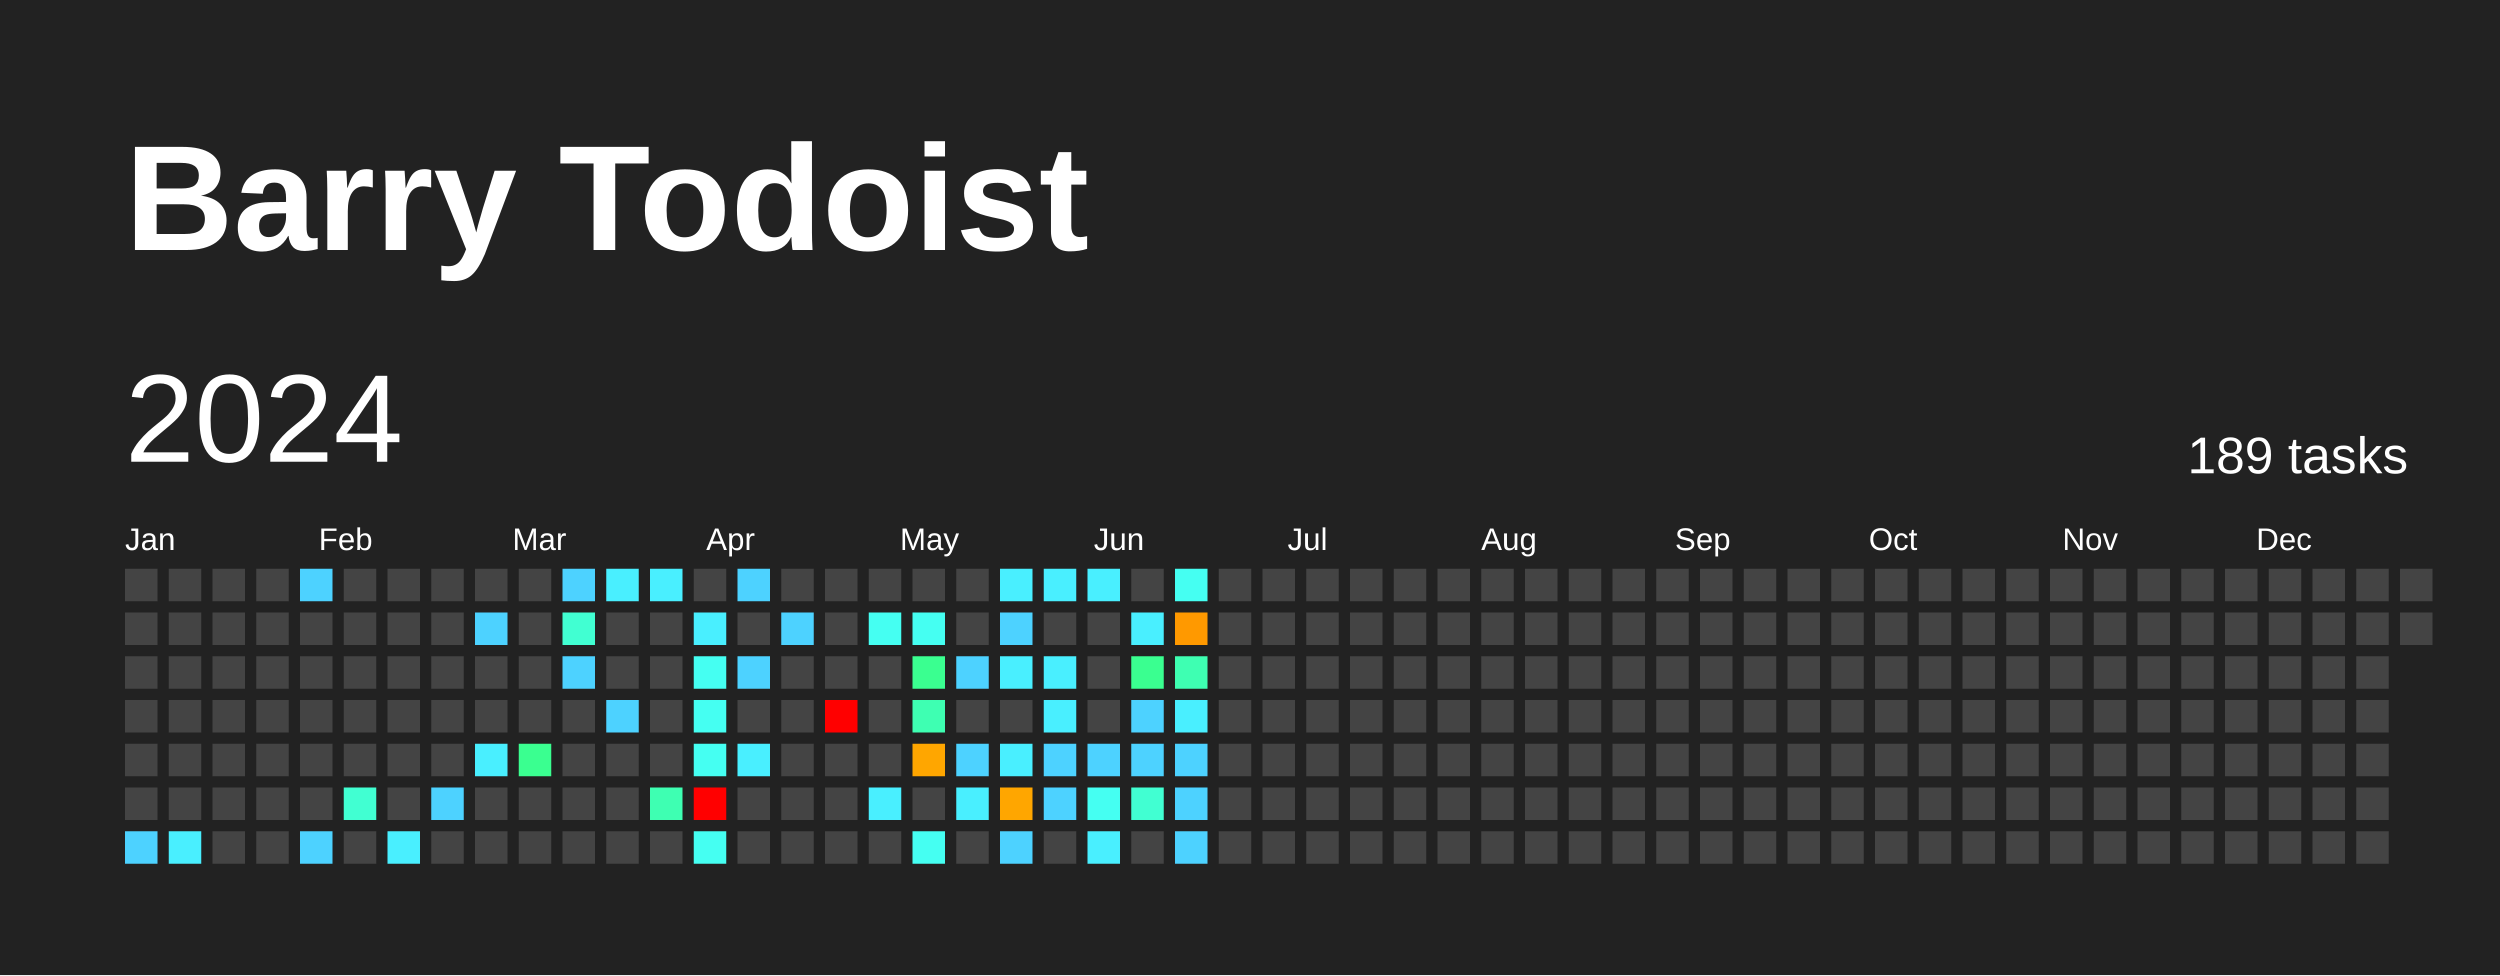
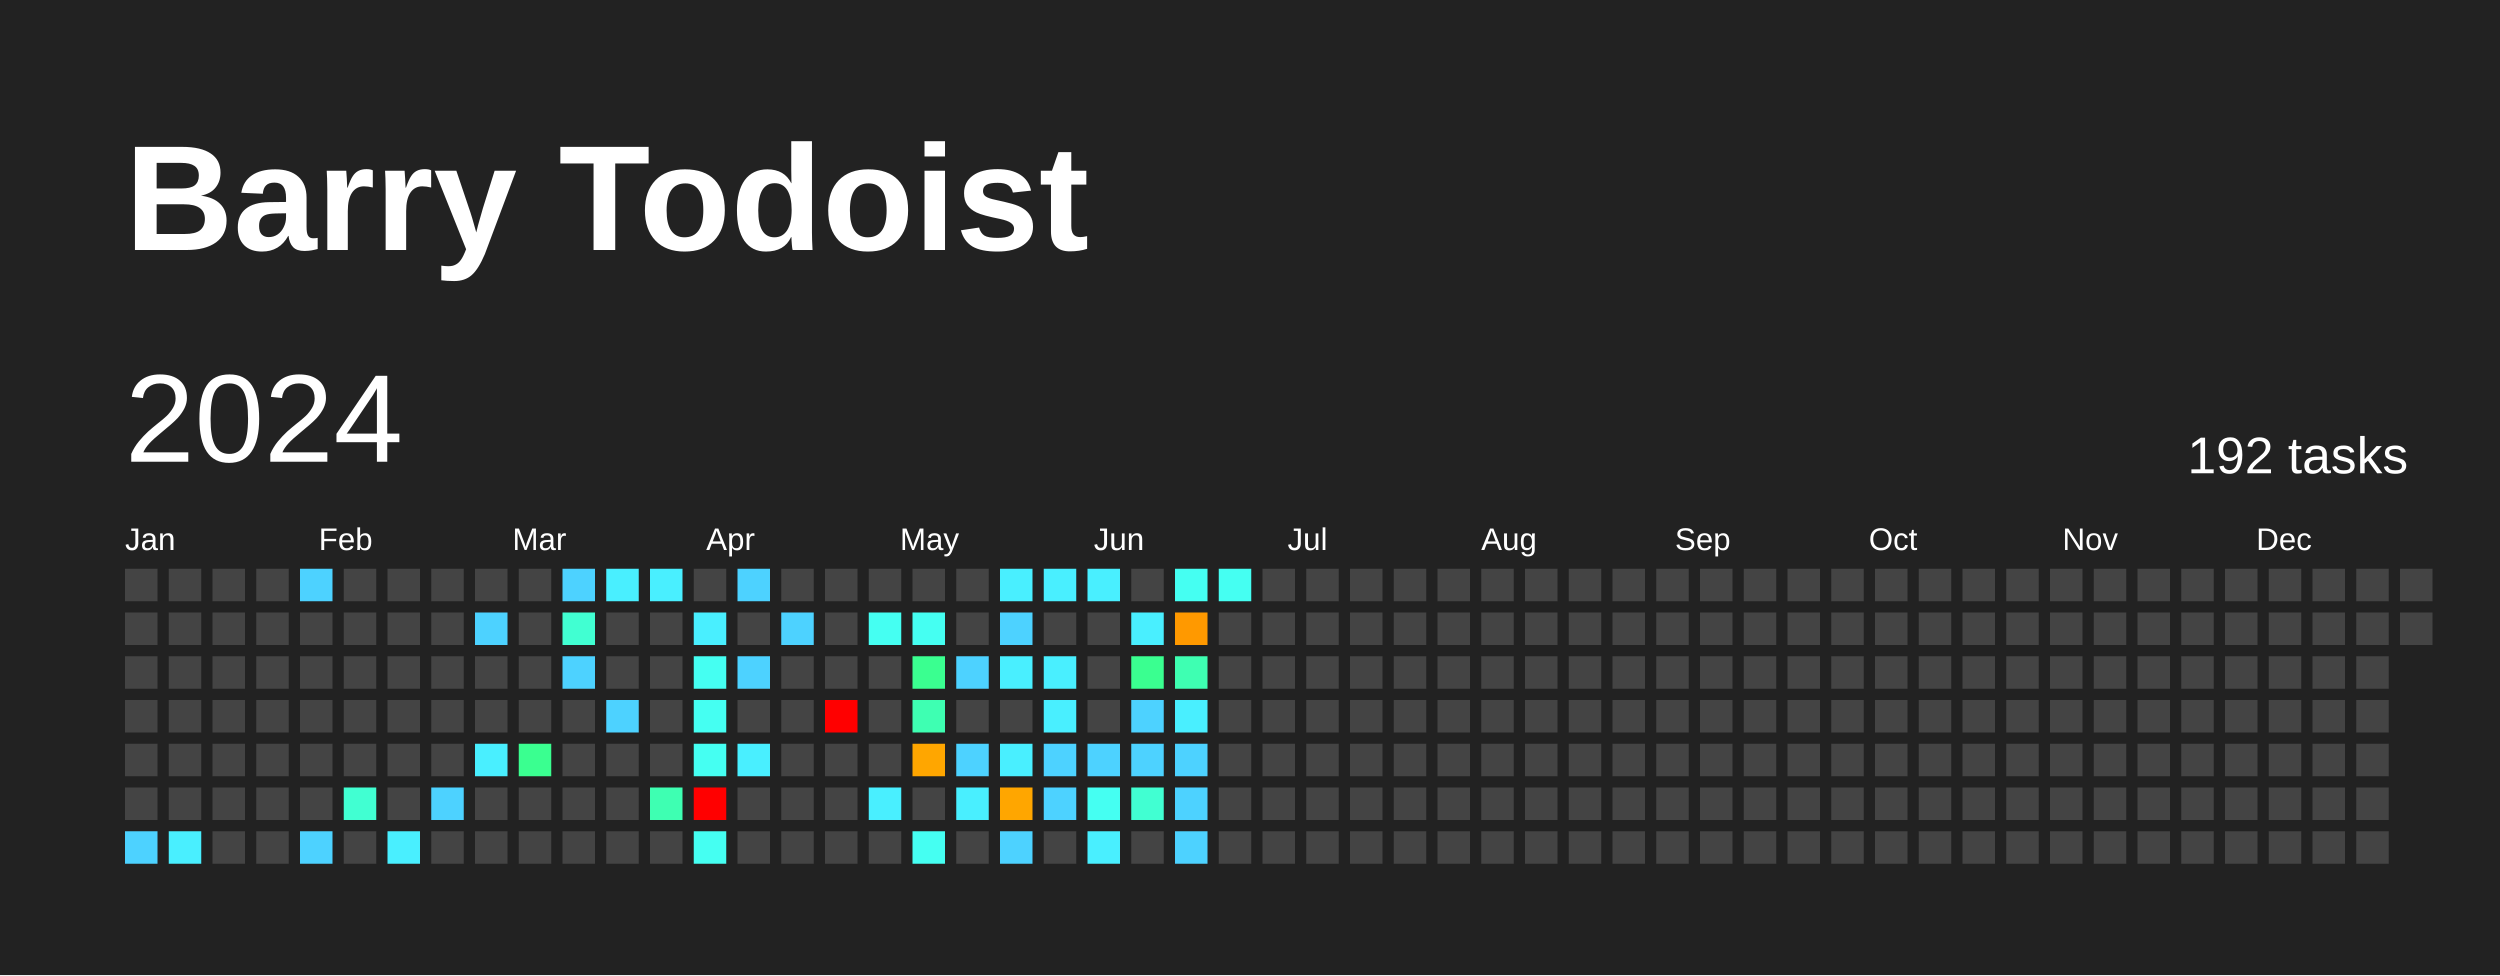
<svg xmlns="http://www.w3.org/2000/svg" baseProfile="full" height="78mm" version="1.1" viewBox="0,0,200,78" width="200mm">
  <defs />
  <rect fill="#222222" height="78" width="200" x="0" y="0" />
  <text fill="#FFFFFF" style="font-size:12px; font-family:Arial; font-weight:bold;" x="10" y="20">Barry Todoist</text>
  <text dominant-baseline="hanging" fill="#FFFFFF" style="font-size:10.0px; font-family:Arial;" x="10" y="30">2024</text>
-   <text dominant-baseline="hanging" fill="#FFFFFF" style="font-size:4.125px; font-family:Arial;" x="175" y="35">189 tasks</text>
+   <text dominant-baseline="hanging" fill="#FFFFFF" style="font-size:4.125px; font-family:Arial;" x="175" y="35">192 tasks</text>
  <text fill="#FFFFFF" style="font-size:2.5px; font-family:Arial" x="10.0" y="44">Jan</text>
  <text fill="#FFFFFF" style="font-size:2.5px; font-family:Arial" x="25.5" y="44">Feb</text>
  <text fill="#FFFFFF" style="font-size:2.5px; font-family:Arial" x="41.0" y="44">Mar</text>
  <text fill="#FFFFFF" style="font-size:2.5px; font-family:Arial" x="56.5" y="44">Apr</text>
  <text fill="#FFFFFF" style="font-size:2.5px; font-family:Arial" x="72.0" y="44">May</text>
  <text fill="#FFFFFF" style="font-size:2.5px; font-family:Arial" x="87.5" y="44">Jun</text>
  <text fill="#FFFFFF" style="font-size:2.5px; font-family:Arial" x="103.0" y="44">Jul</text>
  <text fill="#FFFFFF" style="font-size:2.5px; font-family:Arial" x="118.5" y="44">Aug</text>
  <text fill="#FFFFFF" style="font-size:2.5px; font-family:Arial" x="134.0" y="44">Sep</text>
  <text fill="#FFFFFF" style="font-size:2.5px; font-family:Arial" x="149.5" y="44">Oct</text>
  <text fill="#FFFFFF" style="font-size:2.5px; font-family:Arial" x="165.0" y="44">Nov</text>
  <text fill="#FFFFFF" style="font-size:2.5px; font-family:Arial" x="180.5" y="44">Dec</text>
  <rect fill="#444444" height="2.6" width="2.6" x="10.0" y="45.5" />
  <rect fill="#444444" height="2.6" width="2.6" x="10.0" y="49.0" />
  <rect fill="#444444" height="2.6" width="2.6" x="10.0" y="52.5" />
  <rect fill="#444444" height="2.6" width="2.6" x="10.0" y="56.0" />
  <rect fill="#444444" height="2.6" width="2.6" x="10.0" y="59.5" />
  <rect fill="#444444" height="2.6" width="2.6" x="10.0" y="63.0" />
  <rect fill="#4dd2ff" height="2.6" width="2.6" x="10.0" y="66.5" />
  <rect fill="#444444" height="2.6" width="2.6" x="13.5" y="45.5" />
  <rect fill="#444444" height="2.6" width="2.6" x="13.5" y="49.0" />
  <rect fill="#444444" height="2.6" width="2.6" x="13.5" y="52.5" />
  <rect fill="#444444" height="2.6" width="2.6" x="13.5" y="56.0" />
  <rect fill="#444444" height="2.6" width="2.6" x="13.5" y="59.5" />
  <rect fill="#444444" height="2.6" width="2.6" x="13.5" y="63.0" />
  <rect fill="#49efff" height="2.6" width="2.6" x="13.5" y="66.5" />
  <rect fill="#444444" height="2.6" width="2.6" x="17.0" y="45.5" />
  <rect fill="#444444" height="2.6" width="2.6" x="17.0" y="49.0" />
  <rect fill="#444444" height="2.6" width="2.6" x="17.0" y="52.5" />
  <rect fill="#444444" height="2.6" width="2.6" x="17.0" y="56.0" />
  <rect fill="#444444" height="2.6" width="2.6" x="17.0" y="59.5" />
  <rect fill="#444444" height="2.6" width="2.6" x="17.0" y="63.0" />
  <rect fill="#444444" height="2.6" width="2.6" x="17.0" y="66.5" />
  <rect fill="#444444" height="2.6" width="2.6" x="20.5" y="45.5" />
  <rect fill="#444444" height="2.6" width="2.6" x="20.5" y="49.0" />
  <rect fill="#444444" height="2.6" width="2.6" x="20.5" y="52.5" />
  <rect fill="#444444" height="2.6" width="2.6" x="20.5" y="56.0" />
  <rect fill="#444444" height="2.6" width="2.6" x="20.5" y="59.5" />
  <rect fill="#444444" height="2.6" width="2.6" x="20.5" y="63.0" />
  <rect fill="#444444" height="2.6" width="2.6" x="20.5" y="66.5" />
  <rect fill="#4dd2ff" height="2.6" width="2.6" x="24.0" y="45.5" />
  <rect fill="#444444" height="2.6" width="2.6" x="24.0" y="49.0" />
  <rect fill="#444444" height="2.6" width="2.6" x="24.0" y="52.5" />
  <rect fill="#444444" height="2.6" width="2.6" x="24.0" y="56.0" />
  <rect fill="#444444" height="2.6" width="2.6" x="24.0" y="59.5" />
  <rect fill="#444444" height="2.6" width="2.6" x="24.0" y="63.0" />
  <rect fill="#4dd2ff" height="2.6" width="2.6" x="24.0" y="66.5" />
  <rect fill="#444444" height="2.6" width="2.6" x="27.5" y="45.5" />
  <rect fill="#444444" height="2.6" width="2.6" x="27.5" y="49.0" />
  <rect fill="#444444" height="2.6" width="2.6" x="27.5" y="52.5" />
  <rect fill="#444444" height="2.6" width="2.6" x="27.5" y="56.0" />
  <rect fill="#444444" height="2.6" width="2.6" x="27.5" y="59.5" />
  <rect fill="#41ffd2" height="2.6" width="2.6" x="27.5" y="63.0" />
  <rect fill="#444444" height="2.6" width="2.6" x="27.5" y="66.5" />
  <rect fill="#444444" height="2.6" width="2.6" x="31.0" y="45.5" />
  <rect fill="#444444" height="2.6" width="2.6" x="31.0" y="49.0" />
  <rect fill="#444444" height="2.6" width="2.6" x="31.0" y="52.5" />
  <rect fill="#444444" height="2.6" width="2.6" x="31.0" y="56.0" />
  <rect fill="#444444" height="2.6" width="2.6" x="31.0" y="59.5" />
  <rect fill="#444444" height="2.6" width="2.6" x="31.0" y="63.0" />
  <rect fill="#49efff" height="2.6" width="2.6" x="31.0" y="66.5" />
  <rect fill="#444444" height="2.6" width="2.6" x="34.5" y="45.5" />
  <rect fill="#444444" height="2.6" width="2.6" x="34.5" y="49.0" />
  <rect fill="#444444" height="2.6" width="2.6" x="34.5" y="52.5" />
  <rect fill="#444444" height="2.6" width="2.6" x="34.5" y="56.0" />
  <rect fill="#444444" height="2.6" width="2.6" x="34.5" y="59.5" />
  <rect fill="#4dd2ff" height="2.6" width="2.6" x="34.5" y="63.0" />
  <rect fill="#444444" height="2.6" width="2.6" x="34.5" y="66.5" />
  <rect fill="#444444" height="2.6" width="2.6" x="38.0" y="45.5" />
  <rect fill="#4dd2ff" height="2.6" width="2.6" x="38.0" y="49.0" />
  <rect fill="#444444" height="2.6" width="2.6" x="38.0" y="52.5" />
  <rect fill="#444444" height="2.6" width="2.6" x="38.0" y="56.0" />
  <rect fill="#49efff" height="2.6" width="2.6" x="38.0" y="59.5" />
  <rect fill="#444444" height="2.6" width="2.6" x="38.0" y="63.0" />
  <rect fill="#444444" height="2.6" width="2.6" x="38.0" y="66.5" />
  <rect fill="#444444" height="2.6" width="2.6" x="41.5" y="45.5" />
  <rect fill="#444444" height="2.6" width="2.6" x="41.5" y="49.0" />
  <rect fill="#444444" height="2.6" width="2.6" x="41.5" y="52.5" />
  <rect fill="#444444" height="2.6" width="2.6" x="41.5" y="56.0" />
  <rect fill="#3aff90" height="2.6" width="2.6" x="41.5" y="59.5" />
  <rect fill="#444444" height="2.6" width="2.6" x="41.5" y="63.0" />
  <rect fill="#444444" height="2.6" width="2.6" x="41.5" y="66.5" />
  <rect fill="#4dd2ff" height="2.6" width="2.6" x="45.0" y="45.5" />
  <rect fill="#41ffd2" height="2.6" width="2.6" x="45.0" y="49.0" />
  <rect fill="#4dd2ff" height="2.6" width="2.6" x="45.0" y="52.5" />
  <rect fill="#444444" height="2.6" width="2.6" x="45.0" y="56.0" />
  <rect fill="#444444" height="2.6" width="2.6" x="45.0" y="59.5" />
  <rect fill="#444444" height="2.6" width="2.6" x="45.0" y="63.0" />
  <rect fill="#444444" height="2.6" width="2.6" x="45.0" y="66.5" />
  <rect fill="#49efff" height="2.6" width="2.6" x="48.5" y="45.5" />
  <rect fill="#444444" height="2.6" width="2.6" x="48.5" y="49.0" />
  <rect fill="#444444" height="2.6" width="2.6" x="48.5" y="52.5" />
  <rect fill="#4dd2ff" height="2.6" width="2.6" x="48.5" y="56.0" />
  <rect fill="#444444" height="2.6" width="2.6" x="48.5" y="59.5" />
  <rect fill="#444444" height="2.6" width="2.6" x="48.5" y="63.0" />
  <rect fill="#444444" height="2.6" width="2.6" x="48.5" y="66.5" />
  <rect fill="#49efff" height="2.6" width="2.6" x="52.0" y="45.5" />
  <rect fill="#444444" height="2.6" width="2.6" x="52.0" y="49.0" />
  <rect fill="#444444" height="2.6" width="2.6" x="52.0" y="52.5" />
  <rect fill="#444444" height="2.6" width="2.6" x="52.0" y="56.0" />
  <rect fill="#444444" height="2.6" width="2.6" x="52.0" y="59.5" />
  <rect fill="#3effb2" height="2.6" width="2.6" x="52.0" y="63.0" />
  <rect fill="#444444" height="2.6" width="2.6" x="52.0" y="66.5" />
  <rect fill="#444444" height="2.6" width="2.6" x="55.5" y="45.5" />
  <rect fill="#49efff" height="2.6" width="2.6" x="55.5" y="49.0" />
  <rect fill="#45fff2" height="2.6" width="2.6" x="55.5" y="52.5" />
  <rect fill="#45fff2" height="2.6" width="2.6" x="55.5" y="56.0" />
  <rect fill="#45fff2" height="2.6" width="2.6" x="55.5" y="59.5" />
  <rect fill="red" height="2.6" width="2.6" x="55.5" y="63.0" />
  <rect fill="#45fff2" height="2.6" width="2.6" x="55.5" y="66.5" />
  <rect fill="#4dd2ff" height="2.6" width="2.6" x="59.0" y="45.5" />
  <rect fill="#444444" height="2.6" width="2.6" x="59.0" y="49.0" />
  <rect fill="#4dd2ff" height="2.6" width="2.6" x="59.0" y="52.5" />
  <rect fill="#444444" height="2.6" width="2.6" x="59.0" y="56.0" />
  <rect fill="#49efff" height="2.6" width="2.6" x="59.0" y="59.5" />
  <rect fill="#444444" height="2.6" width="2.6" x="59.0" y="63.0" />
  <rect fill="#444444" height="2.6" width="2.6" x="59.0" y="66.5" />
  <rect fill="#444444" height="2.6" width="2.6" x="62.5" y="45.5" />
  <rect fill="#4dd2ff" height="2.6" width="2.6" x="62.5" y="49.0" />
  <rect fill="#444444" height="2.6" width="2.6" x="62.5" y="52.5" />
  <rect fill="#444444" height="2.6" width="2.6" x="62.5" y="56.0" />
  <rect fill="#444444" height="2.6" width="2.6" x="62.5" y="59.5" />
  <rect fill="#444444" height="2.6" width="2.6" x="62.5" y="63.0" />
  <rect fill="#444444" height="2.6" width="2.6" x="62.5" y="66.5" />
  <rect fill="#444444" height="2.6" width="2.6" x="66.0" y="45.5" />
  <rect fill="#444444" height="2.6" width="2.6" x="66.0" y="49.0" />
  <rect fill="#444444" height="2.6" width="2.6" x="66.0" y="52.5" />
  <rect fill="red" height="2.6" width="2.6" x="66.0" y="56.0" />
  <rect fill="#444444" height="2.6" width="2.6" x="66.0" y="59.5" />
  <rect fill="#444444" height="2.6" width="2.6" x="66.0" y="63.0" />
  <rect fill="#444444" height="2.6" width="2.6" x="66.0" y="66.5" />
  <rect fill="#444444" height="2.6" width="2.6" x="69.5" y="45.5" />
  <rect fill="#45fff2" height="2.6" width="2.6" x="69.5" y="49.0" />
  <rect fill="#444444" height="2.6" width="2.6" x="69.5" y="52.5" />
  <rect fill="#444444" height="2.6" width="2.6" x="69.5" y="56.0" />
  <rect fill="#444444" height="2.6" width="2.6" x="69.5" y="59.5" />
  <rect fill="#49efff" height="2.6" width="2.6" x="69.5" y="63.0" />
  <rect fill="#444444" height="2.6" width="2.6" x="69.5" y="66.5" />
  <rect fill="#444444" height="2.6" width="2.6" x="73.0" y="45.5" />
  <rect fill="#45fff2" height="2.6" width="2.6" x="73.0" y="49.0" />
  <rect fill="#3aff90" height="2.6" width="2.6" x="73.0" y="52.5" />
  <rect fill="#3effb2" height="2.6" width="2.6" x="73.0" y="56.0" />
  <rect fill="#ffa600" height="2.6" width="2.6" x="73.0" y="59.5" />
  <rect fill="#444444" height="2.6" width="2.6" x="73.0" y="63.0" />
  <rect fill="#45fff2" height="2.6" width="2.6" x="73.0" y="66.5" />
  <rect fill="#444444" height="2.6" width="2.6" x="76.5" y="45.5" />
  <rect fill="#444444" height="2.6" width="2.6" x="76.5" y="49.0" />
  <rect fill="#4dd2ff" height="2.6" width="2.6" x="76.5" y="52.5" />
  <rect fill="#444444" height="2.6" width="2.6" x="76.5" y="56.0" />
  <rect fill="#4dd2ff" height="2.6" width="2.6" x="76.5" y="59.5" />
  <rect fill="#49efff" height="2.6" width="2.6" x="76.5" y="63.0" />
  <rect fill="#444444" height="2.6" width="2.6" x="76.5" y="66.5" />
  <rect fill="#49efff" height="2.6" width="2.6" x="80.0" y="45.5" />
  <rect fill="#4dd2ff" height="2.6" width="2.6" x="80.0" y="49.0" />
  <rect fill="#49efff" height="2.6" width="2.6" x="80.0" y="52.5" />
  <rect fill="#444444" height="2.6" width="2.6" x="80.0" y="56.0" />
  <rect fill="#49efff" height="2.6" width="2.6" x="80.0" y="59.5" />
  <rect fill="#ffa600" height="2.6" width="2.6" x="80.0" y="63.0" />
  <rect fill="#4dd2ff" height="2.6" width="2.6" x="80.0" y="66.5" />
  <rect fill="#49efff" height="2.6" width="2.6" x="83.5" y="45.5" />
  <rect fill="#444444" height="2.6" width="2.6" x="83.5" y="49.0" />
  <rect fill="#49efff" height="2.6" width="2.6" x="83.5" y="52.5" />
  <rect fill="#49efff" height="2.6" width="2.6" x="83.5" y="56.0" />
  <rect fill="#4dd2ff" height="2.6" width="2.6" x="83.5" y="59.5" />
  <rect fill="#4dd2ff" height="2.6" width="2.6" x="83.5" y="63.0" />
  <rect fill="#444444" height="2.6" width="2.6" x="83.5" y="66.5" />
  <rect fill="#49efff" height="2.6" width="2.6" x="87.0" y="45.5" />
  <rect fill="#444444" height="2.6" width="2.6" x="87.0" y="49.0" />
  <rect fill="#444444" height="2.6" width="2.6" x="87.0" y="52.5" />
  <rect fill="#444444" height="2.6" width="2.6" x="87.0" y="56.0" />
  <rect fill="#4dd2ff" height="2.6" width="2.6" x="87.0" y="59.5" />
  <rect fill="#45fff2" height="2.6" width="2.6" x="87.0" y="63.0" />
  <rect fill="#49efff" height="2.6" width="2.6" x="87.0" y="66.5" />
  <rect fill="#444444" height="2.6" width="2.6" x="90.5" y="45.5" />
  <rect fill="#49efff" height="2.6" width="2.6" x="90.5" y="49.0" />
  <rect fill="#3aff90" height="2.6" width="2.6" x="90.5" y="52.5" />
  <rect fill="#4dd2ff" height="2.6" width="2.6" x="90.5" y="56.0" />
  <rect fill="#4dd2ff" height="2.6" width="2.6" x="90.5" y="59.5" />
  <rect fill="#41ffd2" height="2.6" width="2.6" x="90.5" y="63.0" />
  <rect fill="#444444" height="2.6" width="2.6" x="90.5" y="66.5" />
  <rect fill="#45fff2" height="2.6" width="2.6" x="94.0" y="45.5" />
  <rect fill="#ff9900" height="2.6" width="2.6" x="94.0" y="49.0" />
  <rect fill="#3effb2" height="2.6" width="2.6" x="94.0" y="52.5" />
  <rect fill="#49efff" height="2.6" width="2.6" x="94.0" y="56.0" />
  <rect fill="#4dd2ff" height="2.6" width="2.6" x="94.0" y="59.5" />
  <rect fill="#4dd2ff" height="2.6" width="2.6" x="94.0" y="63.0" />
  <rect fill="#4dd2ff" height="2.6" width="2.6" x="94.0" y="66.5" />
-   <rect fill="#444444" height="2.6" width="2.6" x="97.5" y="45.5" />
+   <rect fill="#45fff2" height="2.6" width="2.6" x="97.5" y="45.5" />
  <rect fill="#444444" height="2.6" width="2.6" x="97.5" y="49.0" />
  <rect fill="#444444" height="2.6" width="2.6" x="97.5" y="52.5" />
  <rect fill="#444444" height="2.6" width="2.6" x="97.5" y="56.0" />
  <rect fill="#444444" height="2.6" width="2.6" x="97.5" y="59.5" />
  <rect fill="#444444" height="2.6" width="2.6" x="97.5" y="63.0" />
  <rect fill="#444444" height="2.6" width="2.6" x="97.5" y="66.5" />
  <rect fill="#444444" height="2.6" width="2.6" x="101.0" y="45.5" />
  <rect fill="#444444" height="2.6" width="2.6" x="101.0" y="49.0" />
  <rect fill="#444444" height="2.6" width="2.6" x="101.0" y="52.5" />
  <rect fill="#444444" height="2.6" width="2.6" x="101.0" y="56.0" />
  <rect fill="#444444" height="2.6" width="2.6" x="101.0" y="59.5" />
  <rect fill="#444444" height="2.6" width="2.6" x="101.0" y="63.0" />
  <rect fill="#444444" height="2.6" width="2.6" x="101.0" y="66.5" />
  <rect fill="#444444" height="2.6" width="2.6" x="104.5" y="45.5" />
  <rect fill="#444444" height="2.6" width="2.6" x="104.5" y="49.0" />
  <rect fill="#444444" height="2.6" width="2.6" x="104.5" y="52.5" />
  <rect fill="#444444" height="2.6" width="2.6" x="104.5" y="56.0" />
  <rect fill="#444444" height="2.6" width="2.6" x="104.5" y="59.5" />
  <rect fill="#444444" height="2.6" width="2.6" x="104.5" y="63.0" />
  <rect fill="#444444" height="2.6" width="2.6" x="104.5" y="66.5" />
  <rect fill="#444444" height="2.6" width="2.6" x="108.0" y="45.5" />
  <rect fill="#444444" height="2.6" width="2.6" x="108.0" y="49.0" />
  <rect fill="#444444" height="2.6" width="2.6" x="108.0" y="52.5" />
  <rect fill="#444444" height="2.6" width="2.6" x="108.0" y="56.0" />
  <rect fill="#444444" height="2.6" width="2.6" x="108.0" y="59.5" />
  <rect fill="#444444" height="2.6" width="2.6" x="108.0" y="63.0" />
  <rect fill="#444444" height="2.6" width="2.6" x="108.0" y="66.5" />
  <rect fill="#444444" height="2.6" width="2.6" x="111.5" y="45.5" />
  <rect fill="#444444" height="2.6" width="2.6" x="111.5" y="49.0" />
  <rect fill="#444444" height="2.6" width="2.6" x="111.5" y="52.5" />
  <rect fill="#444444" height="2.6" width="2.6" x="111.5" y="56.0" />
  <rect fill="#444444" height="2.6" width="2.6" x="111.5" y="59.5" />
  <rect fill="#444444" height="2.6" width="2.6" x="111.5" y="63.0" />
  <rect fill="#444444" height="2.6" width="2.6" x="111.5" y="66.5" />
  <rect fill="#444444" height="2.6" width="2.6" x="115.0" y="45.5" />
  <rect fill="#444444" height="2.6" width="2.6" x="115.0" y="49.0" />
  <rect fill="#444444" height="2.6" width="2.6" x="115.0" y="52.5" />
  <rect fill="#444444" height="2.6" width="2.6" x="115.0" y="56.0" />
  <rect fill="#444444" height="2.6" width="2.6" x="115.0" y="59.5" />
  <rect fill="#444444" height="2.6" width="2.6" x="115.0" y="63.0" />
  <rect fill="#444444" height="2.6" width="2.6" x="115.0" y="66.5" />
  <rect fill="#444444" height="2.6" width="2.6" x="118.5" y="45.5" />
  <rect fill="#444444" height="2.6" width="2.6" x="118.5" y="49.0" />
  <rect fill="#444444" height="2.6" width="2.6" x="118.5" y="52.5" />
  <rect fill="#444444" height="2.6" width="2.6" x="118.5" y="56.0" />
  <rect fill="#444444" height="2.6" width="2.6" x="118.5" y="59.5" />
  <rect fill="#444444" height="2.6" width="2.6" x="118.5" y="63.0" />
  <rect fill="#444444" height="2.6" width="2.6" x="118.5" y="66.5" />
  <rect fill="#444444" height="2.6" width="2.6" x="122.0" y="45.5" />
  <rect fill="#444444" height="2.6" width="2.6" x="122.0" y="49.0" />
  <rect fill="#444444" height="2.6" width="2.6" x="122.0" y="52.5" />
  <rect fill="#444444" height="2.6" width="2.6" x="122.0" y="56.0" />
  <rect fill="#444444" height="2.6" width="2.6" x="122.0" y="59.5" />
  <rect fill="#444444" height="2.6" width="2.6" x="122.0" y="63.0" />
  <rect fill="#444444" height="2.6" width="2.6" x="122.0" y="66.5" />
  <rect fill="#444444" height="2.6" width="2.6" x="125.5" y="45.5" />
  <rect fill="#444444" height="2.6" width="2.6" x="125.5" y="49.0" />
  <rect fill="#444444" height="2.6" width="2.6" x="125.5" y="52.5" />
  <rect fill="#444444" height="2.6" width="2.6" x="125.5" y="56.0" />
  <rect fill="#444444" height="2.6" width="2.6" x="125.5" y="59.5" />
  <rect fill="#444444" height="2.6" width="2.6" x="125.5" y="63.0" />
  <rect fill="#444444" height="2.6" width="2.6" x="125.5" y="66.5" />
  <rect fill="#444444" height="2.6" width="2.6" x="129.0" y="45.5" />
  <rect fill="#444444" height="2.6" width="2.6" x="129.0" y="49.0" />
  <rect fill="#444444" height="2.6" width="2.6" x="129.0" y="52.5" />
  <rect fill="#444444" height="2.6" width="2.6" x="129.0" y="56.0" />
  <rect fill="#444444" height="2.6" width="2.6" x="129.0" y="59.5" />
  <rect fill="#444444" height="2.6" width="2.6" x="129.0" y="63.0" />
  <rect fill="#444444" height="2.6" width="2.6" x="129.0" y="66.5" />
  <rect fill="#444444" height="2.6" width="2.6" x="132.5" y="45.5" />
  <rect fill="#444444" height="2.6" width="2.6" x="132.5" y="49.0" />
  <rect fill="#444444" height="2.6" width="2.6" x="132.5" y="52.5" />
  <rect fill="#444444" height="2.6" width="2.6" x="132.5" y="56.0" />
  <rect fill="#444444" height="2.6" width="2.6" x="132.5" y="59.5" />
  <rect fill="#444444" height="2.6" width="2.6" x="132.5" y="63.0" />
  <rect fill="#444444" height="2.6" width="2.6" x="132.5" y="66.5" />
  <rect fill="#444444" height="2.6" width="2.6" x="136.0" y="45.5" />
  <rect fill="#444444" height="2.6" width="2.6" x="136.0" y="49.0" />
  <rect fill="#444444" height="2.6" width="2.6" x="136.0" y="52.5" />
  <rect fill="#444444" height="2.6" width="2.6" x="136.0" y="56.0" />
  <rect fill="#444444" height="2.6" width="2.6" x="136.0" y="59.5" />
  <rect fill="#444444" height="2.6" width="2.6" x="136.0" y="63.0" />
  <rect fill="#444444" height="2.6" width="2.6" x="136.0" y="66.5" />
  <rect fill="#444444" height="2.6" width="2.6" x="139.5" y="45.5" />
  <rect fill="#444444" height="2.6" width="2.6" x="139.5" y="49.0" />
  <rect fill="#444444" height="2.6" width="2.6" x="139.5" y="52.5" />
  <rect fill="#444444" height="2.6" width="2.6" x="139.5" y="56.0" />
  <rect fill="#444444" height="2.6" width="2.6" x="139.5" y="59.5" />
  <rect fill="#444444" height="2.6" width="2.6" x="139.5" y="63.0" />
  <rect fill="#444444" height="2.6" width="2.6" x="139.5" y="66.5" />
  <rect fill="#444444" height="2.6" width="2.6" x="143.0" y="45.5" />
  <rect fill="#444444" height="2.6" width="2.6" x="143.0" y="49.0" />
  <rect fill="#444444" height="2.6" width="2.6" x="143.0" y="52.5" />
  <rect fill="#444444" height="2.6" width="2.6" x="143.0" y="56.0" />
  <rect fill="#444444" height="2.6" width="2.6" x="143.0" y="59.5" />
  <rect fill="#444444" height="2.6" width="2.6" x="143.0" y="63.0" />
  <rect fill="#444444" height="2.6" width="2.6" x="143.0" y="66.5" />
  <rect fill="#444444" height="2.6" width="2.6" x="146.5" y="45.5" />
  <rect fill="#444444" height="2.6" width="2.6" x="146.5" y="49.0" />
  <rect fill="#444444" height="2.6" width="2.6" x="146.5" y="52.5" />
  <rect fill="#444444" height="2.6" width="2.6" x="146.5" y="56.0" />
  <rect fill="#444444" height="2.6" width="2.6" x="146.5" y="59.5" />
  <rect fill="#444444" height="2.6" width="2.6" x="146.5" y="63.0" />
  <rect fill="#444444" height="2.6" width="2.6" x="146.5" y="66.5" />
  <rect fill="#444444" height="2.6" width="2.6" x="150.0" y="45.5" />
  <rect fill="#444444" height="2.6" width="2.6" x="150.0" y="49.0" />
  <rect fill="#444444" height="2.6" width="2.6" x="150.0" y="52.5" />
  <rect fill="#444444" height="2.6" width="2.6" x="150.0" y="56.0" />
  <rect fill="#444444" height="2.6" width="2.6" x="150.0" y="59.5" />
  <rect fill="#444444" height="2.6" width="2.6" x="150.0" y="63.0" />
  <rect fill="#444444" height="2.6" width="2.6" x="150.0" y="66.5" />
  <rect fill="#444444" height="2.6" width="2.6" x="153.5" y="45.5" />
  <rect fill="#444444" height="2.6" width="2.6" x="153.5" y="49.0" />
  <rect fill="#444444" height="2.6" width="2.6" x="153.5" y="52.5" />
  <rect fill="#444444" height="2.6" width="2.6" x="153.5" y="56.0" />
  <rect fill="#444444" height="2.6" width="2.6" x="153.5" y="59.5" />
  <rect fill="#444444" height="2.6" width="2.6" x="153.5" y="63.0" />
  <rect fill="#444444" height="2.6" width="2.6" x="153.5" y="66.5" />
  <rect fill="#444444" height="2.6" width="2.6" x="157.0" y="45.5" />
  <rect fill="#444444" height="2.6" width="2.6" x="157.0" y="49.0" />
  <rect fill="#444444" height="2.6" width="2.6" x="157.0" y="52.5" />
  <rect fill="#444444" height="2.6" width="2.6" x="157.0" y="56.0" />
  <rect fill="#444444" height="2.6" width="2.6" x="157.0" y="59.5" />
  <rect fill="#444444" height="2.6" width="2.6" x="157.0" y="63.0" />
  <rect fill="#444444" height="2.6" width="2.6" x="157.0" y="66.5" />
  <rect fill="#444444" height="2.6" width="2.6" x="160.5" y="45.5" />
  <rect fill="#444444" height="2.6" width="2.6" x="160.5" y="49.0" />
  <rect fill="#444444" height="2.6" width="2.6" x="160.5" y="52.5" />
  <rect fill="#444444" height="2.6" width="2.6" x="160.5" y="56.0" />
  <rect fill="#444444" height="2.6" width="2.6" x="160.5" y="59.5" />
  <rect fill="#444444" height="2.6" width="2.6" x="160.5" y="63.0" />
  <rect fill="#444444" height="2.6" width="2.6" x="160.5" y="66.5" />
  <rect fill="#444444" height="2.6" width="2.6" x="164.0" y="45.5" />
  <rect fill="#444444" height="2.6" width="2.6" x="164.0" y="49.0" />
  <rect fill="#444444" height="2.6" width="2.6" x="164.0" y="52.5" />
  <rect fill="#444444" height="2.6" width="2.6" x="164.0" y="56.0" />
  <rect fill="#444444" height="2.6" width="2.6" x="164.0" y="59.5" />
  <rect fill="#444444" height="2.6" width="2.6" x="164.0" y="63.0" />
  <rect fill="#444444" height="2.6" width="2.6" x="164.0" y="66.5" />
  <rect fill="#444444" height="2.6" width="2.6" x="167.5" y="45.5" />
  <rect fill="#444444" height="2.6" width="2.6" x="167.5" y="49.0" />
  <rect fill="#444444" height="2.6" width="2.6" x="167.5" y="52.5" />
  <rect fill="#444444" height="2.6" width="2.6" x="167.5" y="56.0" />
  <rect fill="#444444" height="2.6" width="2.6" x="167.5" y="59.5" />
  <rect fill="#444444" height="2.6" width="2.6" x="167.5" y="63.0" />
  <rect fill="#444444" height="2.6" width="2.6" x="167.5" y="66.5" />
  <rect fill="#444444" height="2.6" width="2.6" x="171.0" y="45.5" />
  <rect fill="#444444" height="2.6" width="2.6" x="171.0" y="49.0" />
  <rect fill="#444444" height="2.6" width="2.6" x="171.0" y="52.5" />
  <rect fill="#444444" height="2.6" width="2.6" x="171.0" y="56.0" />
  <rect fill="#444444" height="2.6" width="2.6" x="171.0" y="59.5" />
  <rect fill="#444444" height="2.6" width="2.6" x="171.0" y="63.0" />
  <rect fill="#444444" height="2.6" width="2.6" x="171.0" y="66.5" />
  <rect fill="#444444" height="2.6" width="2.6" x="174.5" y="45.5" />
  <rect fill="#444444" height="2.6" width="2.6" x="174.5" y="49.0" />
  <rect fill="#444444" height="2.6" width="2.6" x="174.5" y="52.5" />
  <rect fill="#444444" height="2.6" width="2.6" x="174.5" y="56.0" />
  <rect fill="#444444" height="2.6" width="2.6" x="174.5" y="59.5" />
  <rect fill="#444444" height="2.6" width="2.6" x="174.5" y="63.0" />
  <rect fill="#444444" height="2.6" width="2.6" x="174.5" y="66.5" />
  <rect fill="#444444" height="2.6" width="2.6" x="178.0" y="45.5" />
  <rect fill="#444444" height="2.6" width="2.6" x="178.0" y="49.0" />
  <rect fill="#444444" height="2.6" width="2.6" x="178.0" y="52.5" />
  <rect fill="#444444" height="2.6" width="2.6" x="178.0" y="56.0" />
  <rect fill="#444444" height="2.6" width="2.6" x="178.0" y="59.5" />
  <rect fill="#444444" height="2.6" width="2.6" x="178.0" y="63.0" />
  <rect fill="#444444" height="2.6" width="2.6" x="178.0" y="66.5" />
  <rect fill="#444444" height="2.6" width="2.6" x="181.5" y="45.5" />
  <rect fill="#444444" height="2.6" width="2.6" x="181.5" y="49.0" />
  <rect fill="#444444" height="2.6" width="2.6" x="181.5" y="52.5" />
  <rect fill="#444444" height="2.6" width="2.6" x="181.5" y="56.0" />
  <rect fill="#444444" height="2.6" width="2.6" x="181.5" y="59.5" />
  <rect fill="#444444" height="2.6" width="2.6" x="181.5" y="63.0" />
  <rect fill="#444444" height="2.6" width="2.6" x="181.5" y="66.5" />
  <rect fill="#444444" height="2.6" width="2.6" x="185.0" y="45.5" />
  <rect fill="#444444" height="2.6" width="2.6" x="185.0" y="49.0" />
  <rect fill="#444444" height="2.6" width="2.6" x="185.0" y="52.5" />
  <rect fill="#444444" height="2.6" width="2.6" x="185.0" y="56.0" />
  <rect fill="#444444" height="2.6" width="2.6" x="185.0" y="59.5" />
  <rect fill="#444444" height="2.6" width="2.6" x="185.0" y="63.0" />
  <rect fill="#444444" height="2.6" width="2.6" x="185.0" y="66.5" />
  <rect fill="#444444" height="2.6" width="2.6" x="188.5" y="45.5" />
  <rect fill="#444444" height="2.6" width="2.6" x="188.5" y="49.0" />
  <rect fill="#444444" height="2.6" width="2.6" x="188.5" y="52.5" />
  <rect fill="#444444" height="2.6" width="2.6" x="188.5" y="56.0" />
  <rect fill="#444444" height="2.6" width="2.6" x="188.5" y="59.5" />
  <rect fill="#444444" height="2.6" width="2.6" x="188.5" y="63.0" />
  <rect fill="#444444" height="2.6" width="2.6" x="188.5" y="66.5" />
  <rect fill="#444444" height="2.6" width="2.6" x="192.0" y="45.5" />
  <rect fill="#444444" height="2.6" width="2.6" x="192.0" y="49.0" />
</svg>
